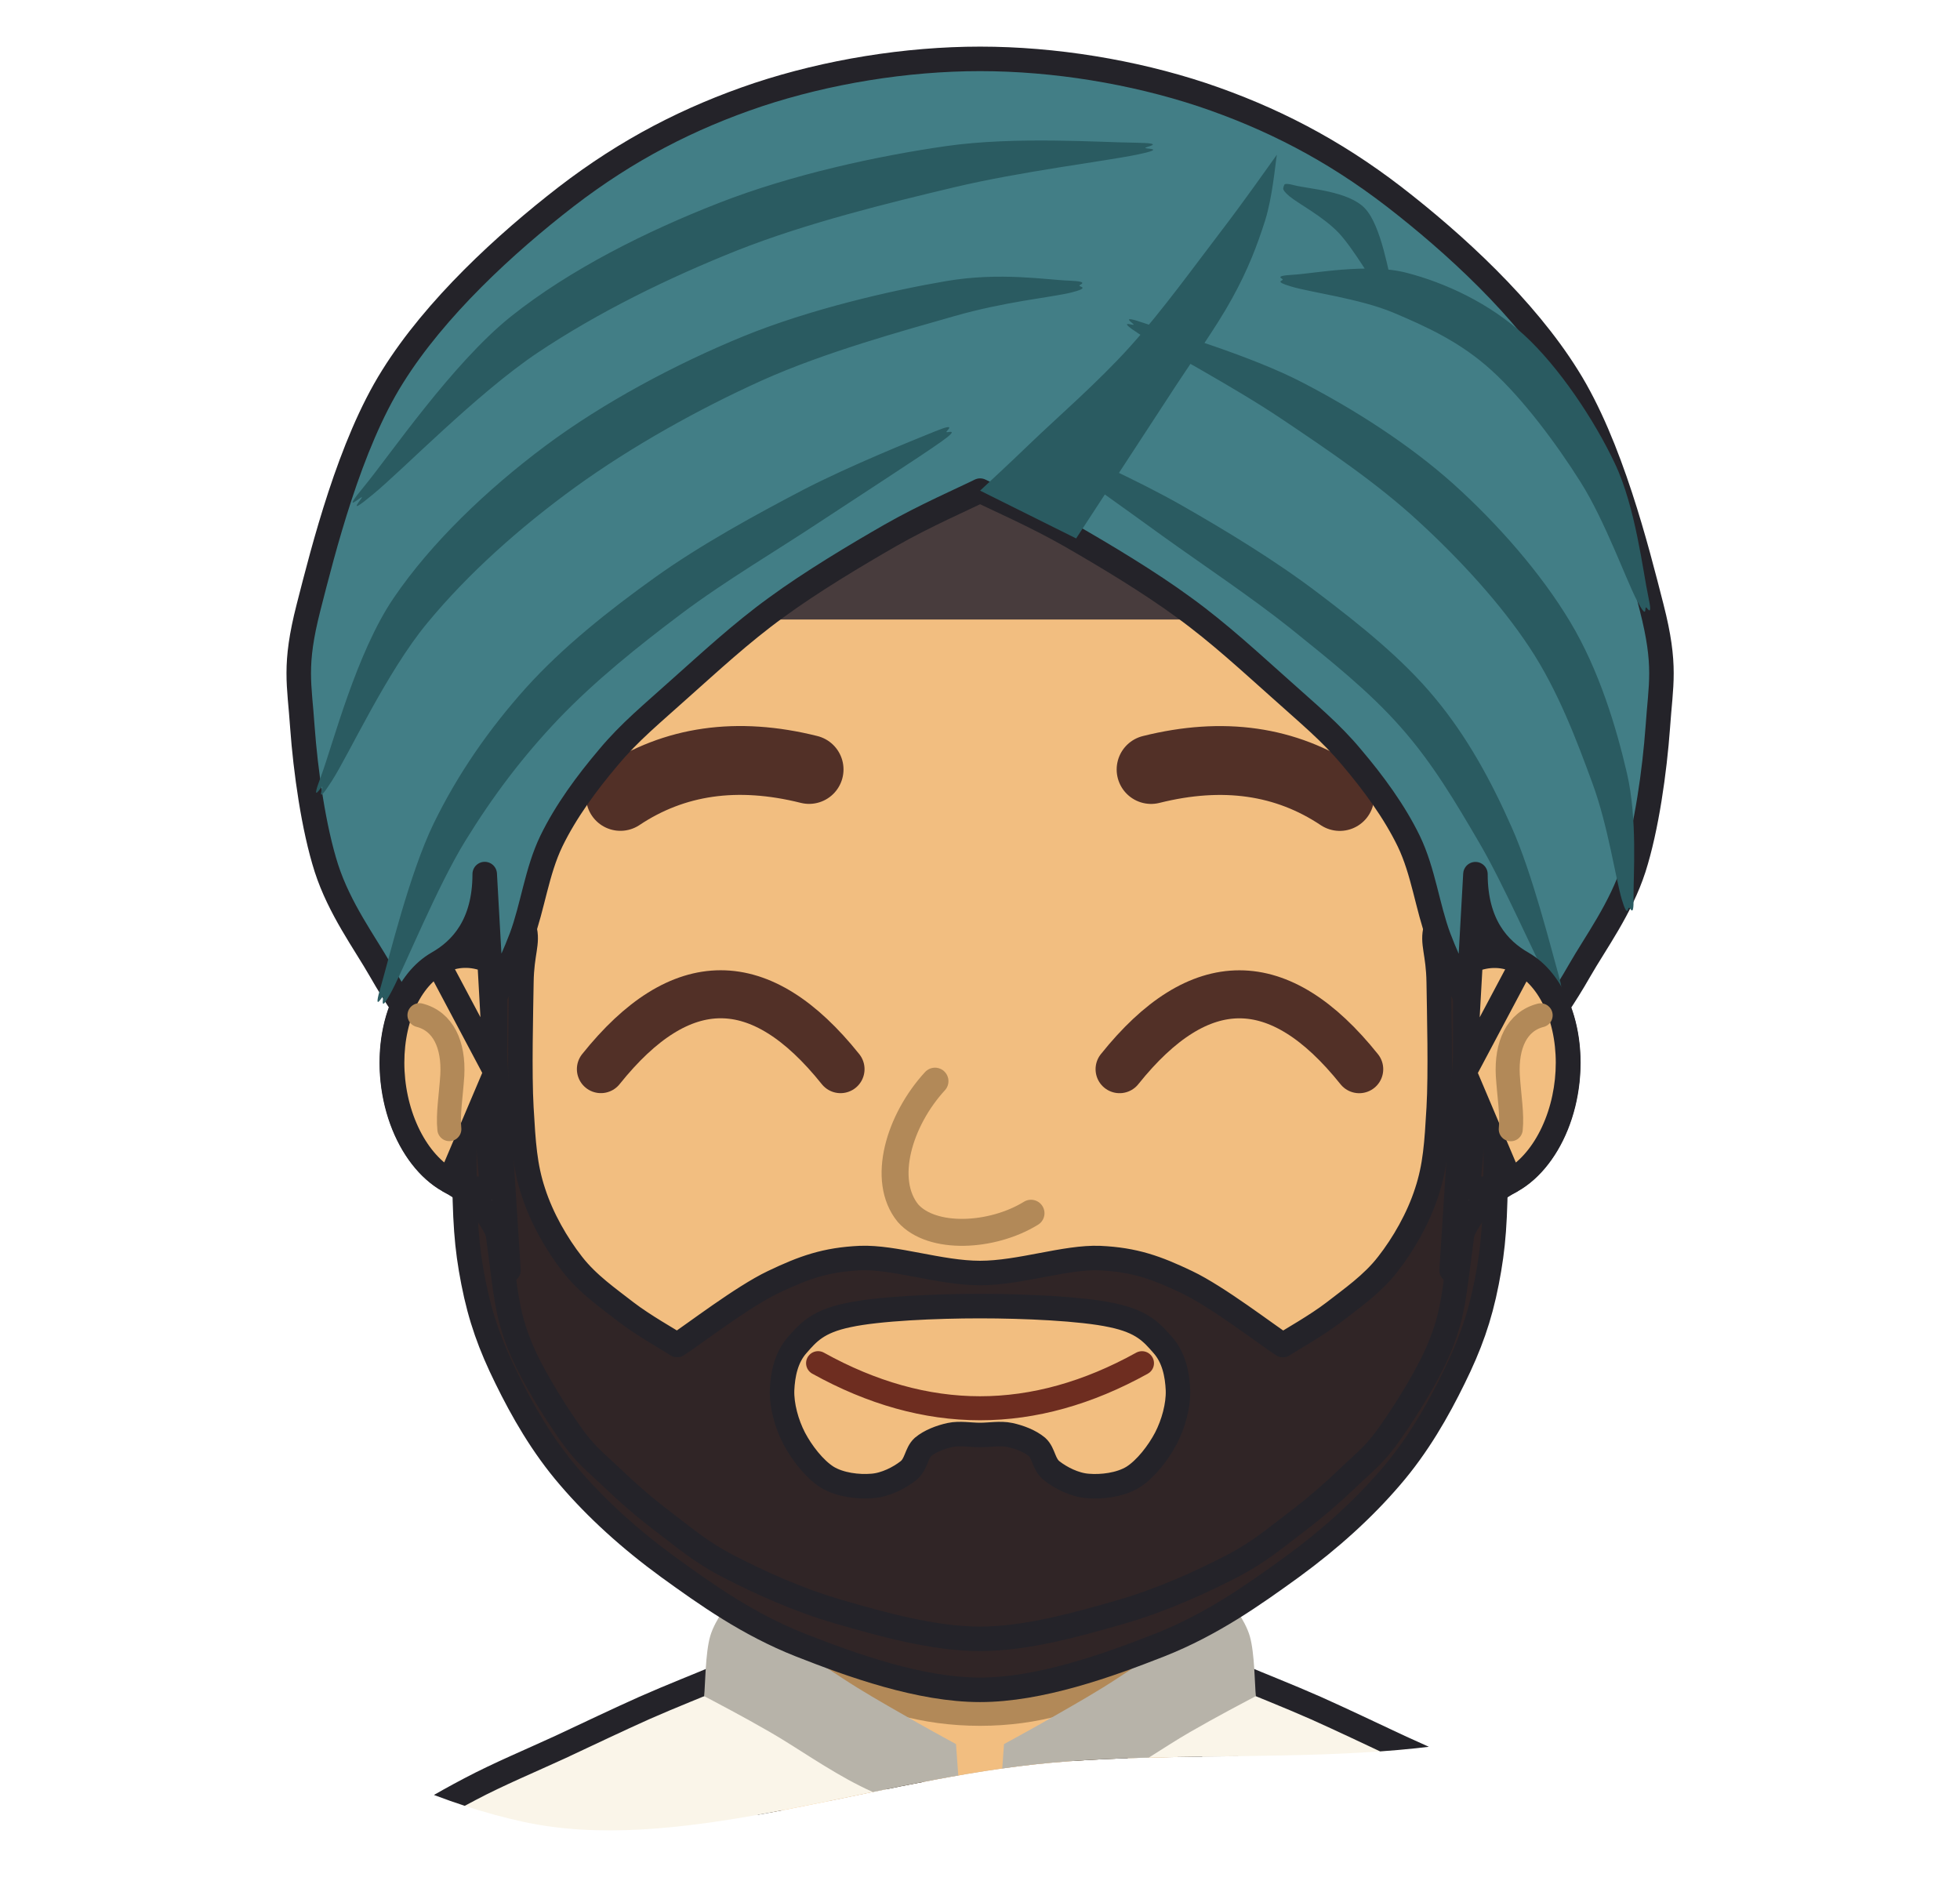
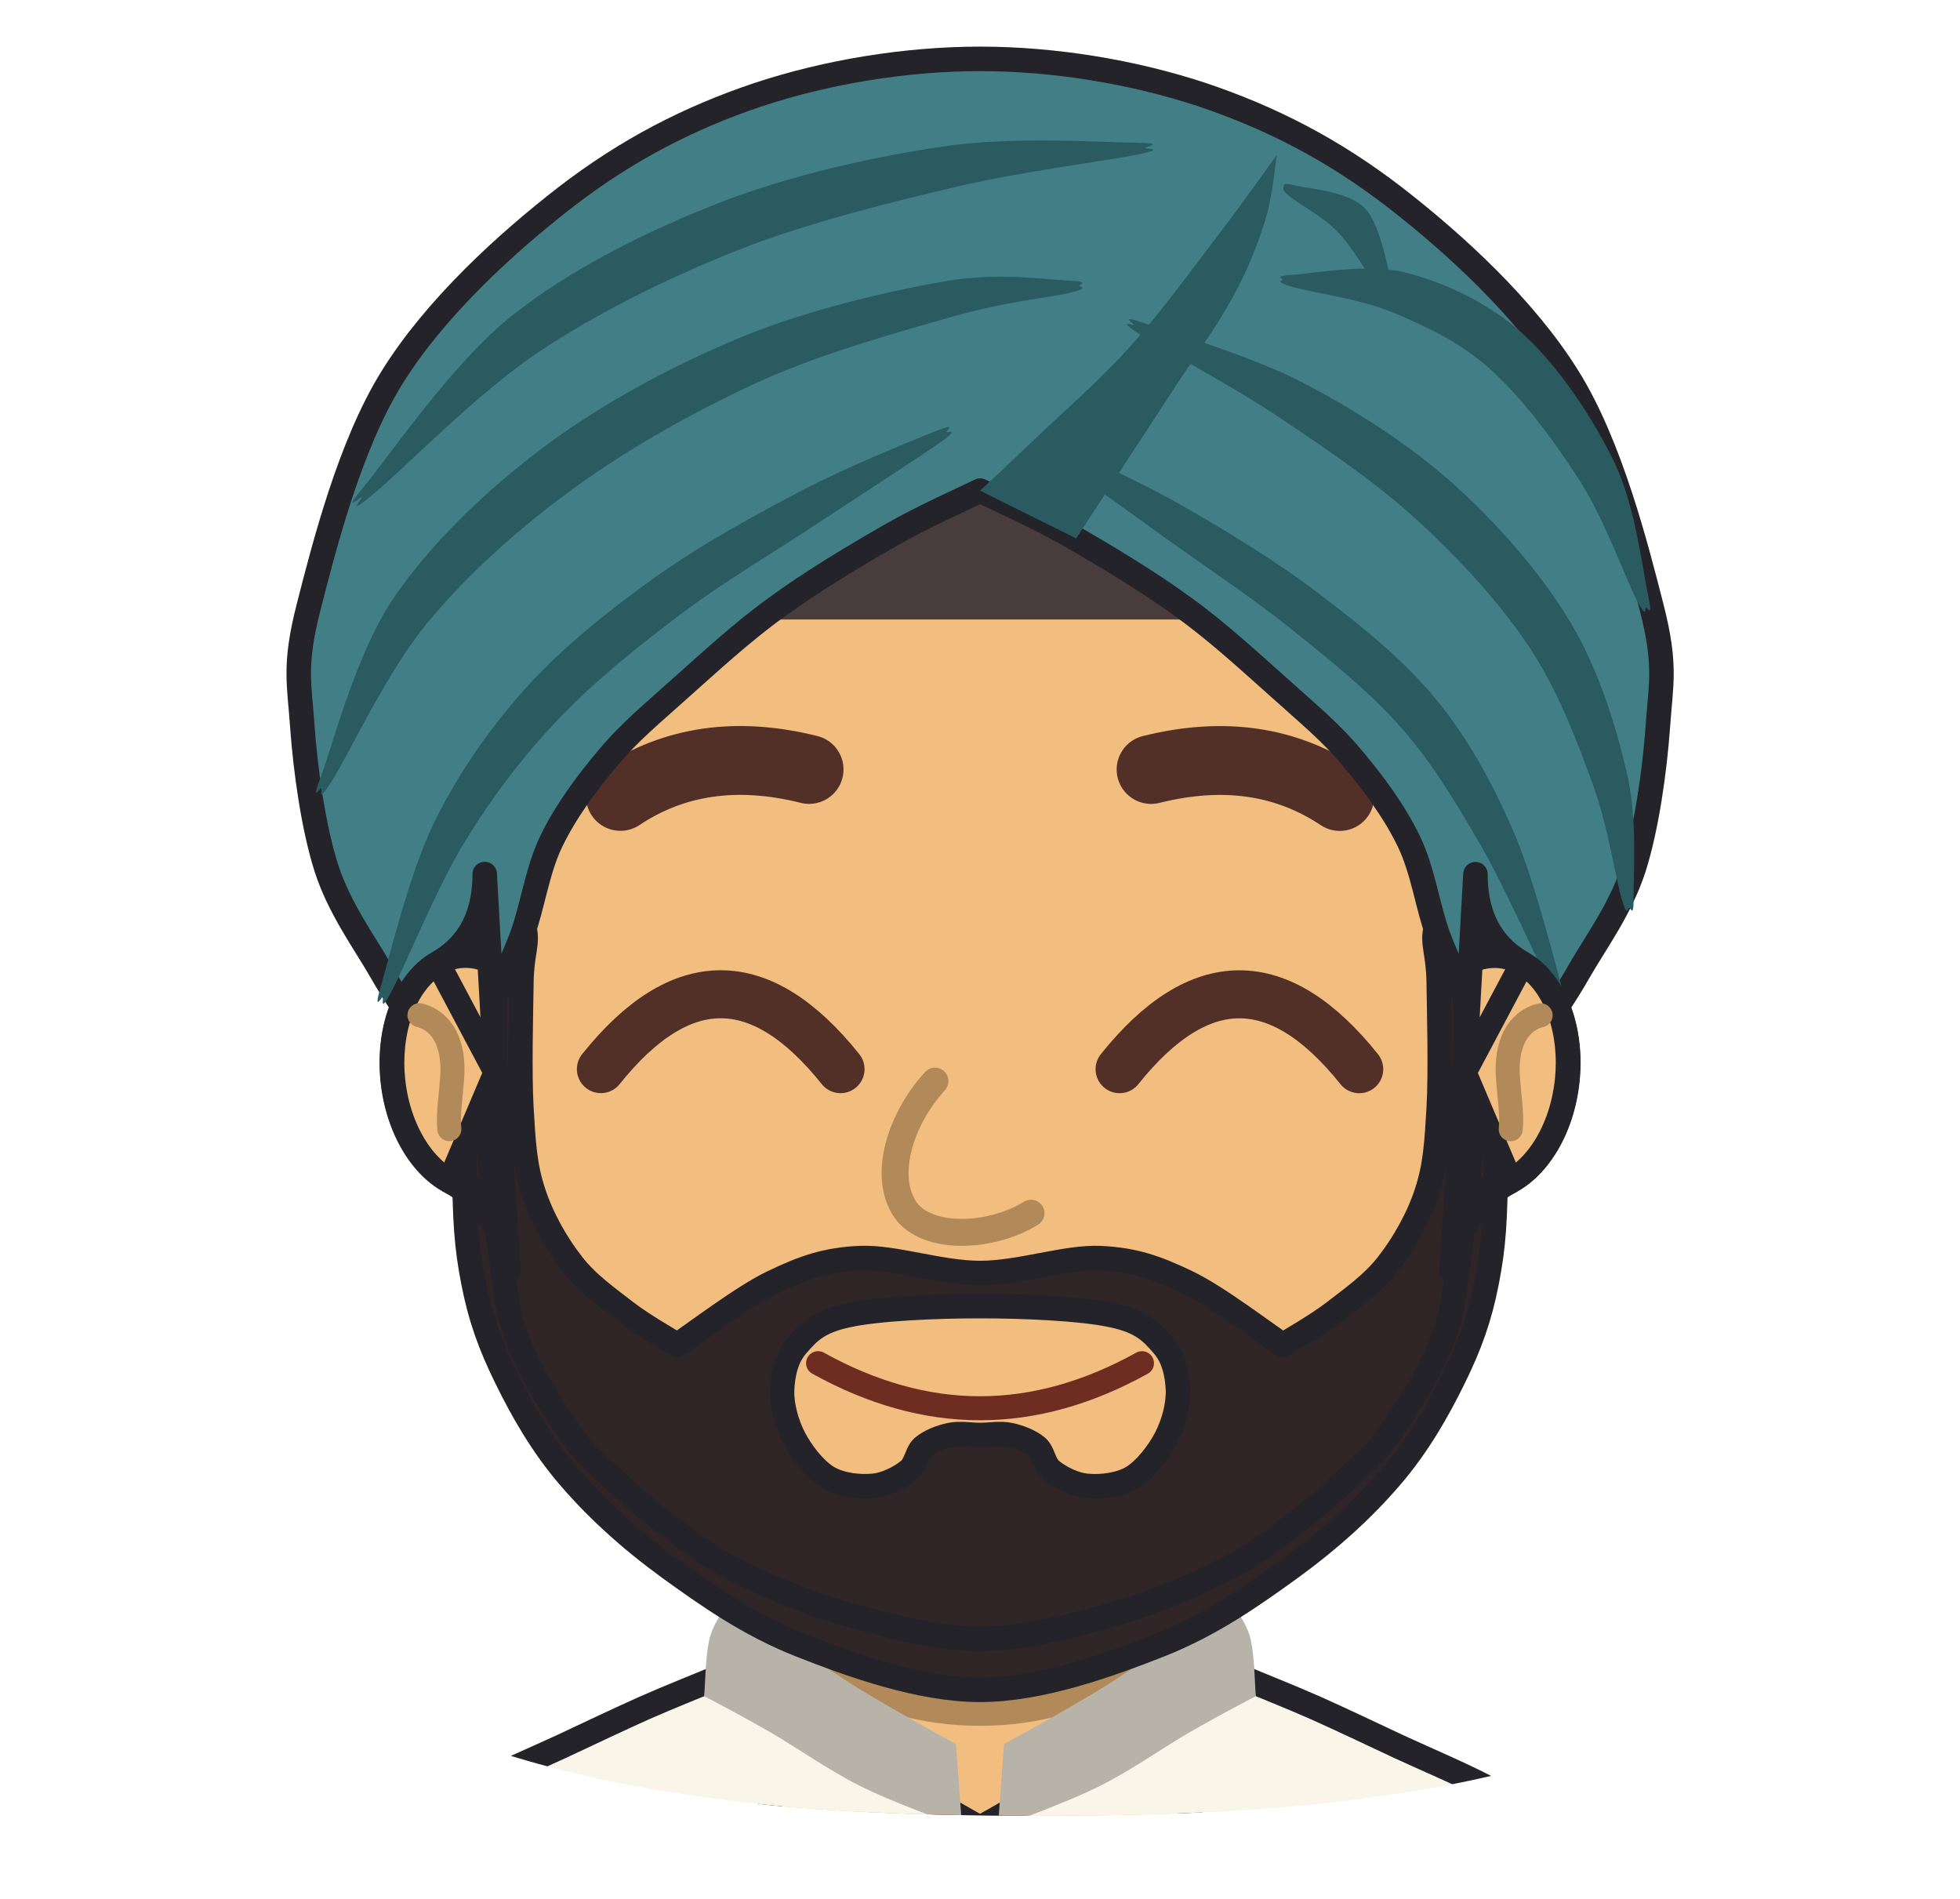
<svg xmlns="http://www.w3.org/2000/svg" viewBox="0 0 320 310" width="320" height="310">
  <defs>
    <clipPath id="cd10b">
      <rect x="-4000" y="-4000" width="9000" height="9000" />
    </clipPath>
-     <pattern id="cd10pat" width="26" height="26" patternUnits="userSpaceOnUse">
-       <rect width="26" height="26" fill="#3B5BA9" />
-       <rect width="26" height="13" fill="#FFF4E6" />
+     <pattern id="cd10pat" width="58" height="58" patternUnits="userSpaceOnUse">
+       <rect width="58" height="58" fill="#3B5BA9" />
+       <circle cx="29" cy="29" r="11.6" fill="#FFF4E6" />
    </pattern>
    <clipPath id="cd10cr">
-       <path d="M961.91 508.63C967.83 563.03 913.97 634.68 881.65 693.66C849.06 752.38 826.43 829.68 766.91 862.27C707.39 894.85 602.08 880.58 523.97 889.20C445.86 897.82 365.06 929.06 298.27 914.52C231.20 899.97 150.94 850.95 122.12 802.47C93.30 753.72 119.70 679.12 125.36 623.37C130.74 567.34 135.05 512.67 155.25 466.61C175.45 420.56 196.19 376.39 246.02 347.03C295.84 317.40 381.76 305.82 454.48 290.20C527.20 274.58 616.35 240.10 681.80 253.03C747.25 265.69 800.58 324.40 847.44 366.96C894.04 409.78 956.25 454.22 961.91 508.63Z" />
+       <path d="M945.48 624.17C948.71 595.89 952.75 569.50 957.60 536.64C962.18 503.78 973.22 466.34 973.49 426.75C974.03 386.89 977.53 334.37 959.75 298.01C941.71 261.38 906.43 223.13 865.76 207.51C825.36 191.62 764.22 195.93 716.81 203.47C669.41 211.01 620.66 236.33 580.80 252.49C540.94 268.92 508.62 286.16 477.38 301.51C446.13 316.86 418.39 328.71 393.34 344.60C368.03 360.22 345.67 378.00 326.28 396.05C306.62 414.09 293.96 435.64 275.91 453.15C258.14 470.92 242.25 485.47 219.08 501.36C196.19 517.52 158.21 529.10 137.74 549.57C117.54 569.77 101.12 597.24 96.81 623.37C92.50 649.22 106.50 682.35 111.89 705.78C117.28 729.21 120.78 746.72 129.40 764.50C137.74 782.27 149.06 797.89 162.79 812.17C176.80 826.71 193.23 839.64 212.35 850.95C231.47 862.27 253.02 872.23 277.26 880.31C301.23 888.66 327.36 895.39 357.25 900.51C386.88 905.36 416.24 908.86 455.83 910.48C495.69 912.36 556.02 912.36 595.61 910.48C635.48 908.86 664.56 905.36 694.46 900.51C724.36 895.39 750.21 888.66 774.45 880.31C798.42 872.23 820.24 862.27 839.09 850.95C858.22 839.64 874.91 826.71 888.65 812.17C902.66 797.89 913.97 782.27 922.32 764.50C930.67 746.72 935.24 729.21 939.02 705.78C943.06 682.35 942.52 652.45 945.48 624.17Z" />
      <path d="M-473.50 -700.97L1473.50 -700.97L1473.50 664.63L-473.50 664.63Z" />
    </clipPath>
    <clipPath id="cd10s">
      <path d="M500 917.1L616.5 850.9C621.8 853.2 636.8 859.1 648.3 864.2C659.7 869.3 672.5 875.4 685.3 881.4C698.1 887.3 712.5 893.3 725 899.9C737.6 906.5 750.8 914.3 760.8 921.1C770.7 927.9 778 934.3 784.6 941C791.2 947.6 795.8 954.2 800.5 960.8C805.1 967.4 808.6 974.1 812.4 980.7C816.1 987.2 821.2 996.8 823 1000L177 1000C178.8 996.8 183.9 987.2 187.6 980.7C191.4 974.1 194.9 967.4 199.5 960.8C204.2 954.2 208.8 947.6 215.4 941C222 934.3 229.3 927.9 239.2 921.1C249.2 914.3 262.4 906.5 275 899.9C287.5 893.3 301.9 887.3 314.7 881.4C327.5 875.4 340.3 869.3 351.7 864.2C363.2 859.1 378.2 853.2 383.5 850.9L500 917.1Z" fill="#FAF5E9" stroke="#242329" stroke-width="10.82" stroke-linejoin="round" stroke-linecap="round" transform="translate(500 1014) scale(0.86) translate(-500 -1000)" />
      <path d="M378.2 858.9C378.7 854.5 378.7 839.9 380.9 832.4C383.1 824.9 389.7 817 391.5 813.9C395 817 404.7 826.2 412.6 832.4C420.6 838.6 430.3 845.2 439.1 850.9C447.9 856.7 457.2 862 465.6 866.8C474 871.7 485.4 877.9 489.4 880.1C489.9 886.2 491.6 911 492.1 917.1C484.6 914 461.2 905.7 447.1 898.6C432.9 891.5 418.8 881.4 407.3 874.8C395.9 868.2 383.1 861.5 378.2 858.9ZM621.8 858.9C621.3 854.5 621.3 839.9 619.1 832.4C616.9 824.9 610.3 817 608.5 813.9C605 817 595.3 826.2 587.4 832.4C579.4 838.6 569.7 845.2 560.9 850.9C552.1 856.7 542.8 862 534.4 866.8C526 871.7 514.6 877.9 510.6 880.1C510.1 886.2 508.4 911 507.9 917.1C515.4 914 538.8 905.7 552.9 898.6C567.1 891.5 581.2 881.4 592.7 874.8C604.1 868.2 616.9 861.5 621.8 858.9Z" fill="#B7B3A9" transform="translate(500 1014) scale(0.86) translate(-500 -1000)" />
      <path d="M492.1 911.8L507.9 911.8L507.9 1000L492.1 1000Z" fill="#B7B3A9" transform="translate(500 1014) scale(0.86) translate(-500 -1000)" />
    </clipPath>
    <clipPath id="cd10eL">
      <ellipse cx="385.5" cy="569" rx="59.6" ry="60.9" />
    </clipPath>
    <clipPath id="cd10eR">
      <ellipse cx="614.5" cy="569" rx="59.6" ry="60.9" />
    </clipPath>
    <filter id="cd10bl" x="-60%" y="-90%" width="220%" height="280%">
      <feGaussianBlur stdDeviation="15" />
    </filter>
    <clipPath id="cd10eo">
      <path d="M-1000 -1000H2000V2000H-1000Z" />
    </clipPath>
    <clipPath id="cd10ck">
      <ellipse cx="385.5" cy="561.1" rx="66.5" ry="65.2" />
      <ellipse cx="385.5" cy="569" rx="62.6" ry="63.9" />
      <ellipse cx="614.5" cy="561.1" rx="66.5" ry="65.2" />
      <ellipse cx="614.5" cy="569" rx="62.6" ry="63.9" />
    </clipPath>
  </defs>
  <g transform="translate(-55 -107) scale(0.43)">
    <g clip-path="url(#cd10b)">
      <g transform="translate(500 1014) scale(0.86) translate(-500 -1000)">
        <g clip-path="url(#cd10cr)">
          <g transform="translate(0 0.06)">
            <path d="M500 800.6C525.6 800.6 558.7 802.4 576.8 804.6C594.9 806.8 601.5 805.3 608.5 813.9C615.6 822.5 619.6 843.4 619.1 856.2C618.7 869 625.8 880.5 605.9 890.7C586 900.8 535.3 917.1 500 917.1C464.7 917.1 414 900.8 394.1 890.7C374.2 880.5 381.3 869 380.9 856.2C380.4 843.4 384.4 822.5 391.5 813.9C398.5 805.3 405.1 806.8 423.2 804.6C441.3 802.4 474.4 800.6 500 800.6Z" fill="#B7B3A9" />
          </g>
        </g>
        <g clip-path="url(#cd10cr)">
          <g transform="translate(0 0.06)">
            <path d="M407.3 768.9L407.3 935.7Q407.3 967.4 439.1 967.4L560.9 967.4Q592.7 967.4 592.7 935.7L592.7 768.9Z" fill="#F2BE80" stroke="#242329" stroke-width="10.82" stroke-linejoin="round" stroke-linecap="round" />
            <ellipse cx="500" cy="811.2" rx="92.7" ry="60.9" fill="#B28958" />
          </g>
        </g>
        <g transform="matrix(1 0.0001 -0.0001 1 0.08335 0.01754)">
          <ellipse cx="275.6" cy="583.6" rx="35.1" ry="51.6" transform="rotate(-6 275.6 583.6)" fill="#F2BE80" stroke="#242329" stroke-width="10.82" stroke-linejoin="round" stroke-linecap="round" />
          <ellipse cx="724.4" cy="583.6" rx="35.1" ry="51.6" transform="rotate(6 724.4 583.6)" fill="#F2BE80" stroke="#242329" stroke-width="10.82" stroke-linejoin="round" stroke-linecap="round" />
          <path d="M281.3 496.1C281.3 518.4 271 529.5 260.6 535.4L286.2 583.6ZM718.7 496.1C718.7 518.4 729 529.5 739.4 535.4L713.8 583.6ZM291.8 671C288.8 648.8 276.3 637.3 265.8 631.7L286.2 583.6ZM708.2 671C711.2 648.8 723.7 637.3 734.2 631.7L713.8 583.6Z" fill="#F2BE80" />
          <path d="M252.5 558.4C263.1 561.1 267.7 571.6 267 584.9C266.4 594.2 265 602.1 265.7 608.7M747.5 558.4C736.9 561.1 732.3 571.6 733 584.9C733.6 594.2 735 602.1 734.3 608.7" fill="none" stroke="#B28958" stroke-width="10.6" stroke-linecap="round" stroke-linejoin="round" />
        </g>
        <g transform="matrix(1 0.0001 -0.0001 1 0.08335 0.01754)">
          <path d="M500 255.3C526.5 255.3 554.7 258.6 579.4 265.9C604.1 273.2 628.8 284 648.3 299C667.7 314 684.4 334.9 695.9 355.9C707.4 376.8 712.9 400 717.1 424.7C721.3 449.4 720.8 475.5 721.1 504.1C721.3 532.8 720 570.3 718.4 596.8C716.9 623.3 714.2 645.3 711.8 663C709.4 680.6 708.9 689.5 703.8 702.7C698.8 715.9 688.2 732.5 681.3 742.4C674.5 752.3 669.8 755.6 662.8 762.3C655.9 768.9 648.4 775.5 639.7 782.1C630.9 788.7 623.4 795.4 610.5 802C597.6 808.6 580.6 816.5 562.2 821.8C543.8 827.1 520.7 833.7 500 833.7C479.3 833.7 456.2 827.1 437.8 821.8C419.4 816.5 402.4 808.6 389.5 802C376.6 795.4 369.1 788.7 360.3 782.1C351.6 775.5 344.1 768.9 337.2 762.3C330.2 755.6 325.5 752.3 318.7 742.4C311.8 732.5 301.2 715.9 296.2 702.7C291.1 689.5 290.6 680.6 288.2 663C285.8 645.3 283.1 623.3 281.6 596.8C280 570.3 278.7 532.8 278.9 504.1C279.2 475.5 278.7 449.4 282.9 424.7C287.1 400 292.6 376.8 304.1 355.9C315.6 334.9 332.3 314 351.7 299C371.2 284 395.9 273.2 420.6 265.9C445.3 258.6 473.5 255.3 500 255.3Z" fill="#F2BE80" data-sk="1" stroke="#242329" stroke-width="10.82" stroke-linejoin="round" stroke-linecap="round" />
        </g>
        <g clip-path="url(#cd10cr)">
          <g transform="translate(0 0.13)">
            <path d="M500 917.1L616.5 850.9C621.8 853.2 636.8 859.1 648.3 864.2C659.7 869.3 672.5 875.4 685.3 881.4C698.1 887.3 712.5 893.3 725 899.9C737.6 906.5 750.8 914.3 760.8 921.1C770.7 927.9 778 934.3 784.6 941C791.2 947.6 795.8 954.2 800.5 960.8C805.1 967.4 808.6 974.1 812.4 980.7C816.1 987.2 821.2 996.8 823 1000L177 1000C178.8 996.8 183.9 987.2 187.6 980.7C191.4 974.1 194.9 967.4 199.5 960.8C204.2 954.2 208.8 947.6 215.4 941C222 934.3 229.3 927.9 239.2 921.1C249.2 914.3 262.4 906.5 275 899.9C287.5 893.3 301.9 887.3 314.7 881.4C327.5 875.4 340.3 869.3 351.7 864.2C363.2 859.1 378.2 853.2 383.5 850.9L500 917.1Z" fill="#FAF5E9" stroke="#242329" stroke-width="10.82" stroke-linejoin="round" stroke-linecap="round" />
            <path d="M378.2 858.9C378.7 854.5 378.7 839.9 380.9 832.4C383.1 824.9 389.7 817 391.5 813.9C395 817 404.7 826.2 412.6 832.4C420.6 838.6 430.3 845.2 439.1 850.9C447.9 856.7 457.2 862 465.6 866.8C474 871.7 485.4 877.9 489.4 880.1C489.9 886.2 491.6 911 492.1 917.1C484.6 914 461.2 905.7 447.1 898.6C432.9 891.5 418.8 881.4 407.3 874.8C395.9 868.2 383.1 861.5 378.2 858.9ZM621.8 858.9C621.3 854.5 621.3 839.9 619.1 832.4C616.9 824.9 610.3 817 608.5 813.9C605 817 595.3 826.2 587.4 832.4C579.4 838.6 569.7 845.2 560.9 850.9C552.1 856.7 542.8 862 534.4 866.8C526 871.7 514.6 877.9 510.6 880.1C510.1 886.2 508.4 911 507.9 917.1C515.4 914 538.8 905.7 552.9 898.6C567.1 891.5 581.2 881.4 592.7 874.8C604.1 868.2 616.9 861.5 621.8 858.9Z" fill="#B7B3A9" />
            <path d="M492.1 911.8L507.9 911.8L507.9 1000L492.1 1000Z" fill="#B7B3A9" />
          </g>
        </g>
        <g transform="matrix(1 0.0001 -0.0001 1 0.08335 0.01754)">
          <g filter="url(#cd10bl)">
            <ellipse cx="330.6" cy="668.3" rx="35.7" ry="19.9" fill="#EE9865" opacity="0.000" transform="matrix(0.4 0 0 0.4 198.36 400.98)" />
          </g>
          <g filter="url(#cd10bl)">
            <ellipse cx="669.4" cy="668.3" rx="35.7" ry="19.9" fill="#EE9865" opacity="0.000" transform="matrix(0.4 0 0 0.4 401.64 400.98)" />
          </g>
        </g>
        <g transform="matrix(1 0.0001 -0.0001 1 0.08335 0.01754)">
          <path d="M633.7 704C637.4 701.6 648.5 695.4 656.2 689.5C663.9 683.5 673.2 677.1 680 668.3C686.9 659.5 693.5 648 697.2 636.5C701 625 701.6 614.9 702.5 599.4C703.4 584 702.7 557.1 702.5 543.8C702.3 530.6 699.4 526.6 701.2 520C703 513.4 709.1 504.1 713.1 504.1C717.1 504.1 722.6 500.2 725 520C727.5 539.9 727.9 597.2 727.7 623.3C727.5 649.3 726.8 660.3 723.7 676.2C720.6 692.1 716.2 704.2 709.1 718.6C702.1 732.9 693.3 748.4 681.3 762.3C669.4 776.2 654.7 789.6 637.7 802C620.7 814.3 602.4 827.3 579.4 836.4C556.5 845.4 526.5 856.2 500 856.2C473.5 856.2 443.5 845.4 420.6 836.4C397.6 827.3 379.3 814.3 362.3 802C345.3 789.6 330.6 776.2 318.7 762.3C306.7 748.4 297.9 732.9 290.9 718.6C283.8 704.2 279.4 692.1 276.3 676.2C273.2 660.3 272.5 649.3 272.3 623.3C272.1 597.2 272.5 539.9 275 520C277.4 500.2 282.9 504.1 286.9 504.1C290.9 504.1 297 513.4 298.8 520C300.6 526.6 297.7 530.6 297.5 543.8C297.3 557.1 296.6 584 297.5 599.4C298.4 614.9 299 625 302.8 636.5C306.5 648 313.1 659.5 320 668.3C326.8 677.1 336.1 683.5 343.8 689.5C351.5 695.4 362.6 701.6 366.3 704C373.4 699.4 395.2 682.6 408.7 676.2C422.1 669.8 431.8 666.3 447.1 665.6C462.3 665 482.4 672.2 500 672.2C517.6 672.2 537.7 665 552.9 665.6C568.2 666.3 577.9 669.8 591.3 676.2C604.8 682.6 626.6 699.4 633.7 704ZM500 686.8C519.4 686.8 544.8 687.9 558.2 690.8C571.7 693.6 575.9 698.5 580.7 704C585.6 709.5 587.1 717 587.4 723.9C587.6 730.7 585.4 738.7 582.1 745.1C578.8 751.4 573.2 758.7 567.5 762.3C561.8 765.8 553.6 766.7 547.7 766.2C541.7 765.8 535.5 762.5 531.8 759.6C528 756.7 528.2 751.7 525.2 749C522.1 746.4 517.4 744.6 513.2 743.7C509 742.8 504.4 743.7 500 743.7C495.6 743.7 491 742.8 486.8 743.7C482.6 744.6 477.9 746.4 474.8 749C471.8 751.7 472 756.7 468.2 759.6C464.5 762.5 458.3 765.8 452.3 766.2C446.4 766.7 438.2 765.8 432.5 762.3C426.8 758.7 421.2 751.4 417.9 745.1C414.6 738.7 412.4 730.7 412.6 723.9C412.9 717 414.4 709.5 419.3 704C424.1 698.5 428.3 693.6 441.8 690.8C455.2 687.9 480.6 686.8 500 686.8Z" fill="#302526" fill-rule="evenodd" stroke="#242329" stroke-width="10.82" stroke-linejoin="round" stroke-linecap="round" />
          <path d="M500 255.3C526.5 255.3 554.7 258.6 579.4 265.9C604.1 273.2 628.8 284 648.3 299C667.7 314 684.4 334.9 695.9 355.9C707.4 376.8 712.9 400 717.1 424.7C721.3 449.4 720.8 475.5 721.1 504.1C721.3 532.8 720 570.3 718.4 596.8C716.9 623.3 714.2 645.3 711.8 663C709.4 680.6 708.9 689.5 703.8 702.7C698.8 715.9 688.2 732.5 681.3 742.4C674.5 752.3 669.8 755.6 662.8 762.3C655.9 768.9 648.4 775.5 639.7 782.1C630.9 788.7 623.4 795.4 610.5 802C597.6 808.6 580.6 816.5 562.2 821.8C543.8 827.1 520.7 833.7 500 833.7C479.3 833.7 456.2 827.1 437.8 821.8C419.4 816.5 402.4 808.6 389.5 802C376.6 795.4 369.1 788.7 360.3 782.1C351.6 775.5 344.1 768.9 337.2 762.3C330.2 755.6 325.5 752.3 318.7 742.4C311.8 732.5 301.2 715.9 296.2 702.7C291.1 689.5 290.6 680.6 288.2 663C285.8 645.3 283.1 623.3 281.6 596.8C280 570.3 278.7 532.8 278.9 504.1C279.2 475.5 278.7 449.4 282.9 424.7C287.1 400 292.6 376.8 304.1 355.9C315.6 334.9 332.3 314 351.7 299C371.2 284 395.9 273.2 420.6 265.9C445.3 258.6 473.5 255.3 500 255.3Z" fill="none" stroke="#242329" stroke-width="10.82" stroke-linejoin="round" stroke-linecap="round" />
        </g>
        <g transform="matrix(1 0.0001 -0.0001 1 0.08335 0.01754)">
          <g clip-path="url(#cd10eo)" display="none">
            <g>
              <ellipse cx="385.5" cy="561.1" rx="63.5" ry="62.2" fill="#523027" />
              <ellipse cx="385.5" cy="569" rx="59.6" ry="60.9" fill="#FDFCFA" />
              <g clip-path="url(#cd10eL)">
                <g transform="translate(0.00 0.00)">
                  <ellipse cx="397.4" cy="573.6" rx="38.4" ry="44.3" fill="#050404" />
                  <circle cx="381.5" cy="552.5" r="11.3" fill="#FDFCFA" />
                  <circle cx="416.6" cy="590.8" r="5.8" fill="#FDFCFA" />
                </g>
              </g>
            </g>
            <g>
              <ellipse cx="614.5" cy="561.1" rx="63.5" ry="62.2" fill="#523027" />
              <ellipse cx="614.5" cy="569" rx="59.6" ry="60.9" fill="#FDFCFA" />
              <g clip-path="url(#cd10eR)">
                <g transform="translate(0.00 0.00)">
                  <ellipse cx="602.6" cy="573.6" rx="38.4" ry="44.3" fill="#050404" />
                  <circle cx="586.7" cy="552.5" r="11.3" fill="#FDFCFA" />
                  <circle cx="621.8" cy="590.8" r="5.8" fill="#FDFCFA" />
                </g>
              </g>
            </g>
          </g>
          <g clip-path="url(#cd10ck)">
            <g>
              <path d="M312.7 618C312.7 669.6 458.3 669.6 458.3 618Q385.5 596.8 312.7 618ZM541.7 618C541.7 669.6 687.3 669.6 687.3 618Q614.5 596.8 541.7 618Z" fill="#F2BE80" display="none" />
            </g>
          </g>
          <path fill="none" stroke="#523027" stroke-linecap="round" stroke-linejoin="round" display="inline" d="M332.6 582.2Q385.5 516.1 438.4 582.2M561.6 582.2Q614.5 516.1 667.4 582.2" stroke-width="21.2" />
          <path fill="none" stroke="#523027" stroke-width="30.4" stroke-linecap="round" stroke-linejoin="round" d="M341.2 461.8Q376.9 438.0 424.5 449.9M658.8 461.8Q623.1 438.0 575.5 449.9" transform="translate(0 0.00)" />
          <g>
            <path d="M480.1 587.5C464.3 604.7 456.3 631.2 468.2 645.8C478.8 657.7 505.3 656.4 522.5 645.8" fill="none" stroke="#B28958" stroke-width="11.9" stroke-linecap="round" stroke-linejoin="round" />
          </g>
          <path fill="#6E2D20" stroke="#6E2D20" stroke-linejoin="round" stroke-linecap="round" d="M428.5 712.0C452.3 725.2 476.2 731.9 500.0 731.9C523.8 731.9 547.7 725.2 571.5 712.0C547.7 725.2 523.8 731.9 500.0 731.9C476.2 731.9 452.3 725.2 428.5 712.0Z" stroke-width="10.60" />
          <path fill="#FDFCFA" display="none" />
          <g>
            <path d="M469.6 731.4Q500 714.2 530.4 731.4Q500 745.1 469.6 731.4Z" fill="#D9604A" display="none" />
          </g>
        </g>
        <g transform="matrix(1 0.0001 -0.0001 1 0.08335 0.01754)">
          <path d="M391.5 383.7L500 292.3L608.5 383.7Z" fill="#483C3D" />
          <path d="M731.6 591.5C729.7 586.6 724.6 573.6 719.7 562.4C714.9 551.1 707.6 537.5 702.5 524C697.5 510.5 695.7 494.9 689.3 481.6C682.9 468.4 673.6 455.8 664.1 444.6C654.7 433.3 644.7 425.2 632.4 414.1C620 403.1 605.5 389.6 590 378.4C574.6 367.1 554.7 355.2 539.7 346.6C524.7 338 506.6 330.1 500 326.8C493.4 330.1 475.3 338 460.3 346.6C445.3 355.2 425.4 367.1 410 378.4C394.5 389.6 380 403.1 367.6 414.1C355.3 425.2 345.3 433.3 335.9 444.6C326.4 455.8 317.1 468.4 310.7 481.6C304.3 494.9 302.5 510.5 297.5 524C292.4 537.5 285.1 551.1 280.3 562.4C275.4 573.6 270.3 586.6 268.4 591.5C265.9 587.5 259.3 576.5 253.8 567.7C248.3 558.9 242.3 550.9 235.3 538.6C228.2 526.2 217.2 511.4 211.4 493.5C205.7 475.7 202.2 450.5 200.8 431.3C199.5 412.1 196.9 404.2 203.5 378.4C210.1 352.6 221.6 306.7 240.6 276.5C259.5 246.2 290.4 217.8 317.3 197C344.2 176.3 371.6 162.2 402 152C432.5 141.9 467.3 136.2 500 136.2C532.7 136.2 567.5 141.9 598 152C628.4 162.2 655.8 176.3 682.7 197C709.6 217.8 740.5 246.2 759.4 276.5C778.4 306.7 789.9 352.6 796.5 378.4C803.1 404.2 800.5 412.1 799.2 431.3C797.8 450.5 794.3 475.7 788.6 493.5C782.8 511.4 771.8 526.2 764.7 538.6C757.7 550.9 751.7 558.9 746.2 567.7C740.7 576.5 734.1 587.5 731.6 591.5Z" fill="#427E86" stroke="#242329" stroke-width="10.82" stroke-linejoin="round" stroke-linecap="round" />
          <path d="M631 178.5C626.9 184.2 616.7 198.8 605.9 212.9C595.1 227 580.1 247.8 566.2 263.2C552.3 278.7 533.5 295 522.5 305.6C511.5 316.2 503.8 323.2 500 326.8C507.1 330.3 535.3 344.4 542.4 347.9C549 337.8 570.6 304.7 582.1 287.1C593.5 269.4 603.9 255.3 611.2 242C618.5 228.8 622.4 218.2 625.8 207.6C629.1 197 630.2 183.4 631 178.5ZM227 329.8C227.8 329.6 218.9 339.3 231.8 328.6C244.8 318 277.8 283.9 304.7 265.9C331.5 248 362.3 232.9 392.9 220.7C423.6 208.6 459.1 199.9 488.5 192.9C517.9 185.9 555 181.4 569.1 178.5C583.2 175.6 572.4 176 573 175.5C572.3 175.1 583.2 173.4 568.6 173.2C553.9 173.1 515.7 170.3 485 174.7C454.4 179.1 416.7 187.3 384.7 199.8C352.7 212.3 319 229.1 292.9 249.9C266.8 270.8 239.1 311.6 228.1 324.9C217.1 338.2 227.2 328.9 227 329.8ZM209.5 457.6C210.2 457.2 206.1 467.1 213.8 455C221.5 443 238 406.9 255.9 385.3C273.8 363.6 296.7 343.1 321.4 325.2C346 307.4 375.7 290.8 403.6 278.2C431.4 265.7 465.8 256.3 488.5 249.8C511.2 243.3 530.7 241.6 540 239.4C549.2 237.1 543.3 236.8 543.9 236.3C543.2 236 549.3 234.5 539.4 234.1C529.6 233.8 509 230.2 485 234.3C461 238.4 424.7 246.7 395.2 258.8C365.7 270.9 333.7 287.9 308 307.1C282.3 326.3 257.6 349.9 241.1 374.2C224.6 398.4 214.3 438.7 209.1 452.7C203.8 466.6 209.5 456.8 209.5 457.6ZM236.3 550.4C237 549.9 234.3 559 240.4 547.5C246.4 536 260.4 501.5 272.7 481.5C285 461.5 298.1 444.2 314 427.5C330 410.8 348.9 395.6 368.2 381.1C387.5 366.6 410.8 352.9 429.9 340.2C449 327.6 473.5 311.8 482.7 305.3C492 298.7 484.8 301.6 485.2 300.9C484.4 300.9 490.8 296.3 480.2 300.6C469.6 304.9 442.5 315.8 421.8 326.5C401.2 337.3 376.9 350.5 356.5 365.1C336.1 379.7 315.7 395.9 299.4 414C283.2 432.1 269.4 451.9 258.7 473.9C248.1 495.8 239.2 532.7 235.5 545.5C231.7 558.3 236.2 549.6 236.3 550.4ZM633.5 233.6C634.1 234.2 629.2 234.3 637.4 236.7C645.5 239.2 667.6 242 682.4 248.2C697.1 254.4 712.1 261.2 725.8 273.7C739.6 286.2 754.4 306 765.1 323C775.8 339.9 785.2 366.1 790 375.3C794.8 384.5 793.3 377.9 794 378.4C794.1 377.6 797.3 384.1 795 373.5C792.7 362.9 789.4 333.9 780.2 314.7C771.1 295.4 755.4 272 740.1 258C724.8 244 705.3 235 688.2 230.6C671.2 226.2 647.1 231 638 231.5C628.8 232 634.2 233.3 633.5 233.6ZM567.7 253.5C568.1 254.2 559.5 250.7 570.3 257.7C581.2 264.6 612.4 281.2 632.9 295C653.5 308.8 675.4 323.6 693.6 340.4C711.9 357.2 729.8 376.7 742.5 395.9C755.3 415.2 763.6 437.6 770.4 456.1C777.2 474.6 780.6 498 783.3 507.2C786 516.3 786 510.3 786.5 511C786.9 510.2 788.7 516.3 788.5 506.4C788.4 496.5 790.3 471.9 785.6 451.6C780.9 431.3 773.3 406 760.5 384.7C747.7 363.3 728.4 341.3 708.8 323.7C689.1 306.1 665.1 290.9 642.4 279.1C619.7 267.3 585.1 257.2 572.6 252.9C560.2 248.6 568.5 253.4 567.7 253.5ZM528.1 306.1C528.5 306.8 521.7 303.7 530.4 310.5C539.1 317.3 562.7 333.8 580.4 346.7C598.2 359.5 619.3 373.5 636.9 387.5C654.4 401.6 671.7 415.3 685.7 431.2C699.7 447 709.8 464.1 720.6 482.6C731.4 501.1 744.7 531.8 750.4 542.2C756 552.6 753.7 544.6 754.4 545.1C754.6 544.3 758.6 551.8 755.3 540.2C752 528.6 743.8 495.7 734.7 475.4C725.7 455 715.1 435.5 700.8 418.3C686.5 401 667.7 386 649.1 371.9C630.4 357.7 608.3 344.3 589 333.3C569.7 322.3 543.3 310.5 533.1 306C523 301.4 529 306 528.1 306.1ZM633.9 192.5C634.3 193.2 632.4 193.3 636.5 196.8C640.6 200.2 651.5 205.8 658.4 213.1C665.2 220.4 673.7 235.6 677.7 240.6C681.6 245.6 681.2 242.8 681.9 243.2C682 242.4 684.4 245 682.4 238.2C680.4 231.4 677.2 209.9 669.9 202.2C662.7 194.5 644.9 193.6 638.8 192C632.8 190.4 634.7 192.4 633.9 192.5Z" fill="#2A5B61" />
        </g>
        <g transform="matrix(1 0.0001 -0.0001 1 0.08335 0.01754)">
          <path d="M285.8 535.6A35.1 51.6 -6 1 0 285.8 633.9ZM714.2 535.6A35.1 51.6 6 1 1 714.2 633.9ZM281.3 496.1C281.3 518.4 271 529.5 260.6 535.4L286.2 583.6ZM718.7 496.1C718.7 518.4 729 529.5 739.4 535.4L713.8 583.6ZM291.8 671C288.8 648.8 276.3 637.3 265.8 631.7L286.2 583.6ZM708.2 671C711.2 648.8 723.7 637.3 734.2 631.7L713.8 583.6Z" fill="#F2BE80" stroke="#242329" stroke-width="10.82" stroke-linejoin="round" stroke-linecap="round" />
          <path d="M252.5 558.4C263.1 561.1 267.7 571.6 267 584.9C266.4 594.2 265 602.1 265.7 608.7M747.5 558.4C736.9 561.1 732.3 571.6 733 584.9C733.6 594.2 735 602.1 734.3 608.7" fill="none" stroke="#B28958" stroke-width="10.6" stroke-linecap="round" stroke-linejoin="round" />
        </g>
      </g>
    </g>
    <g clip-path="url(#cd10b)">
      <g transform="translate(0 0.00)" />
    </g>
  </g>
</svg>
